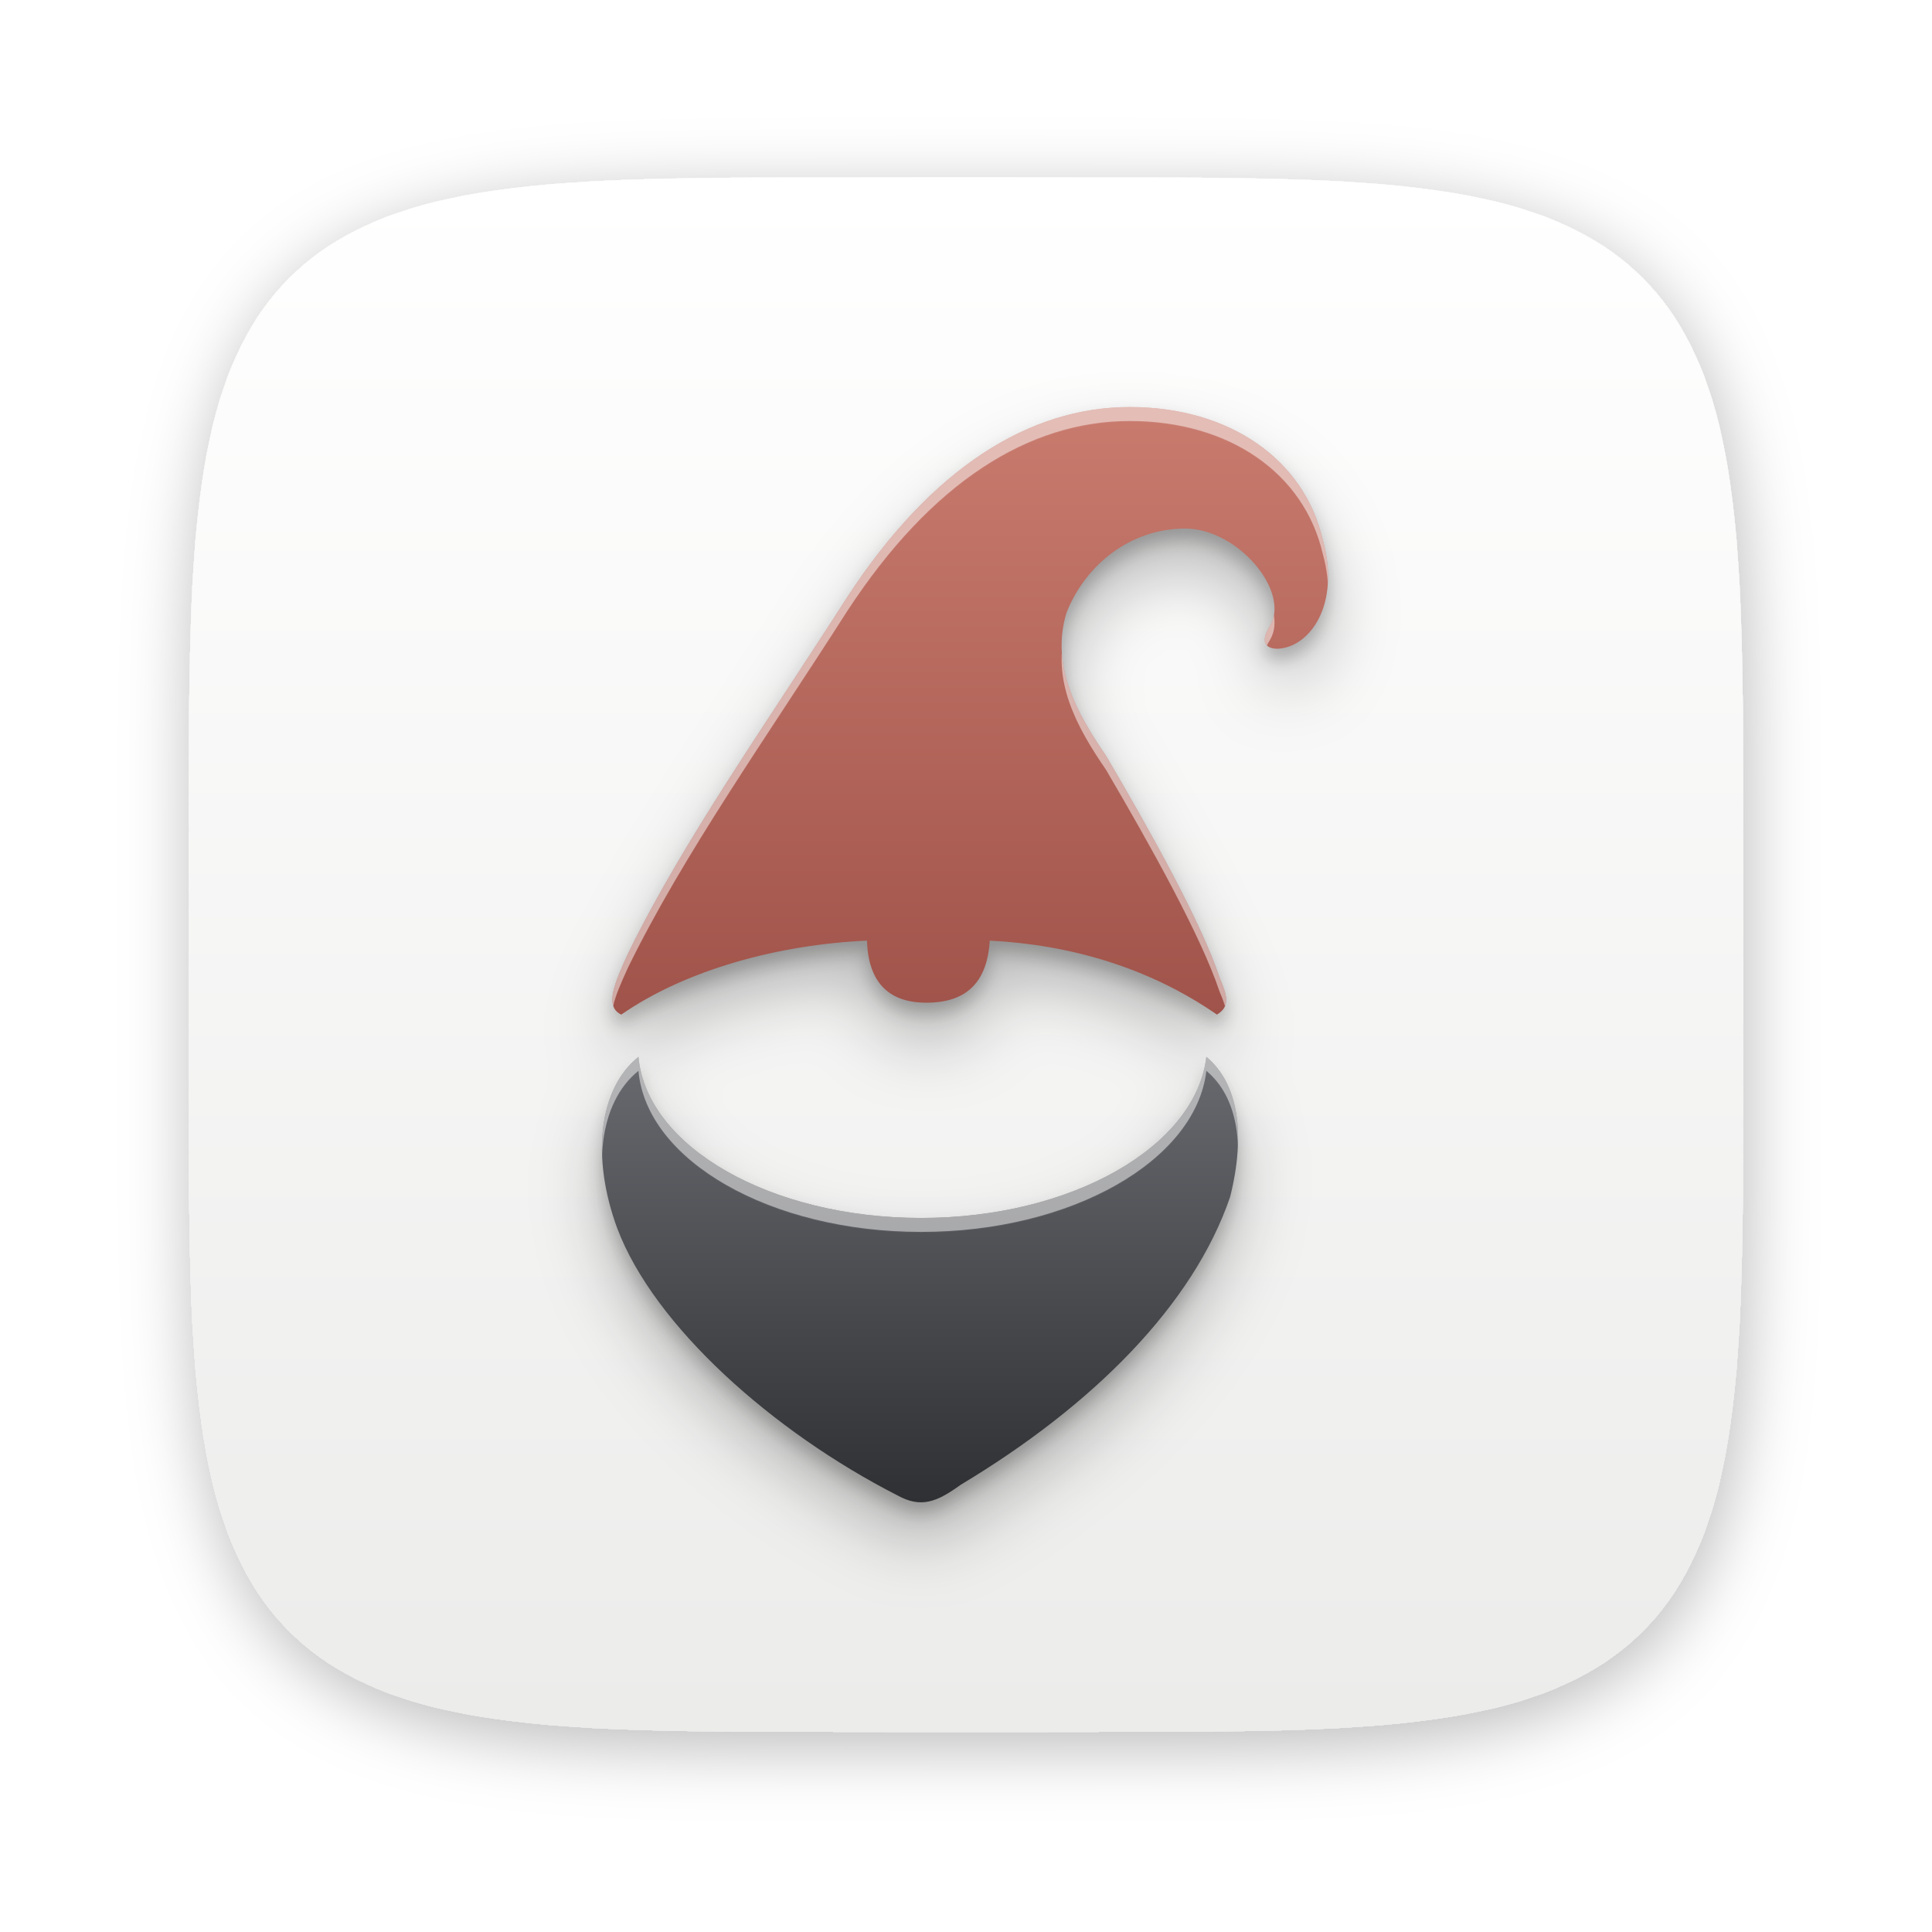
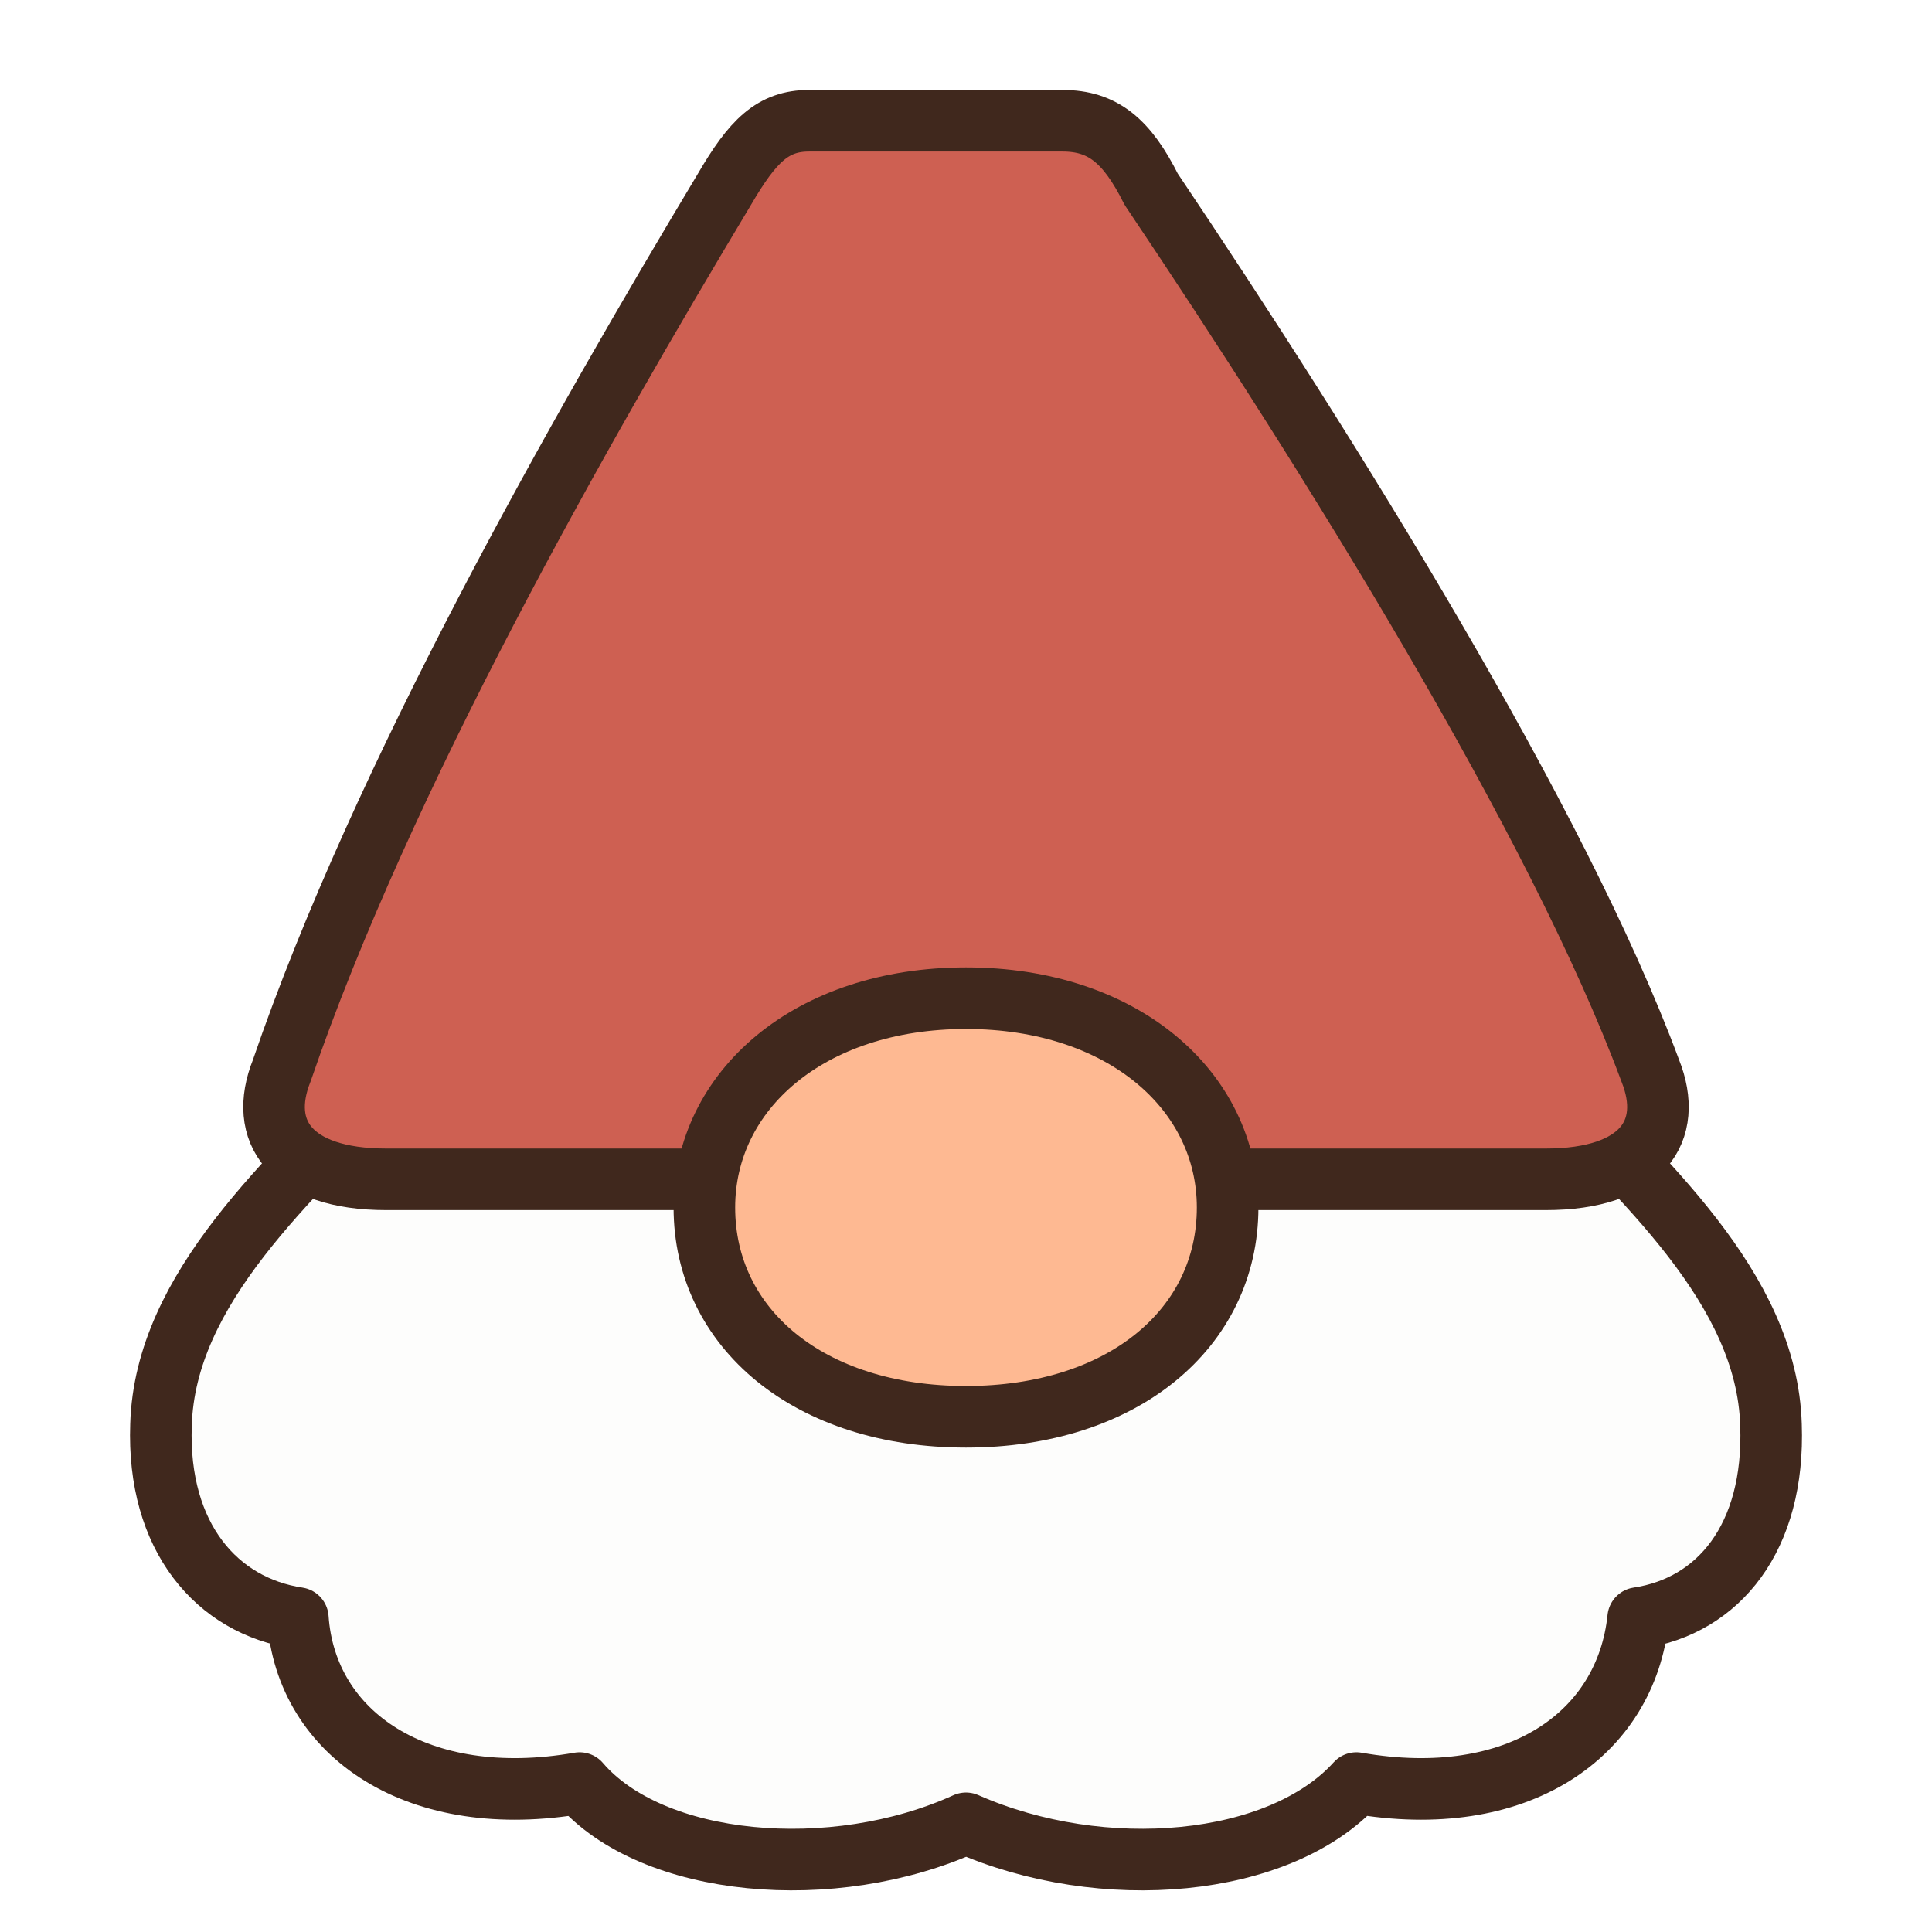
- <svg xmlns="http://www.w3.org/2000/svg" viewBox="0 0 1024 1024">
-   <defs>
-     <linearGradient id="plate" x1="0" y1="0" x2="0" y2="1">
-       <stop offset="0" stop-color="#FFFFFF" />
-       <stop offset="1" stop-color="#ECECEB" />
-     </linearGradient>
-     <linearGradient id="hat" x1="0" y1="0" x2="0" y2="1">
-       <stop offset="0" stop-color="#C97B6E" />
-       <stop offset="1" stop-color="#A0534A" />
-     </linearGradient>
-     <linearGradient id="beard" x1="0" y1="0" x2="0" y2="1">
-       <stop offset="0" stop-color="#696A6F" />
-       <stop offset="1" stop-color="#2F3033" />
-     </linearGradient>
-     <filter id="sh" x="-30%" y="-30%" width="160%" height="170%" color-interpolation-filters="sRGB">
-       <feGaussianBlur in="SourceAlpha" stdDeviation="18.13" />
-       <feOffset dy="19.78" result="o1" />
-       <feComponentTransfer in="o1" result="s1">
-         <feFuncA type="linear" slope="0.26" />
-       </feComponentTransfer>
-       <feGaussianBlur in="SourceAlpha" stdDeviation="4.53" />
-       <feOffset dy="5.77" result="o2" />
-       <feComponentTransfer in="o2" result="s2">
-         <feFuncA type="linear" slope="0.22" />
-       </feComponentTransfer>
-       <feOffset in="SourceAlpha" dy="7.42" result="dn" />
-       <feComposite in="SourceAlpha" in2="dn" operator="out" result="rimA" />
-       <feFlood flood-color="#fff" flood-opacity="0.5" />
-       <feComposite in2="rimA" operator="in" result="rimW" />
-       <feMerge>
-         <feMergeNode in="s1" />
-         <feMergeNode in="s2" />
-         <feMergeNode in="SourceGraphic" />
-         <feMergeNode in="rimW" />
-       </feMerge>
-     </filter>
-     <filter id="drop" x="-20%" y="-20%" width="140%" height="150%" color-interpolation-filters="sRGB">
-       <feDropShadow dy="8" stdDeviation="18" flood-color="#000" flood-opacity="0.27" />
-     </filter>
-   </defs>
-   <path fill="url(#plate)" filter="url(#drop)" d="M924.0 506.0L923.9 602.0L923.8 632.6L923.5 654.9L923.1 673.0L922.6 688.5L922.0 702.2L921.2 714.5L920.4 725.8L919.4 736.2L918.3 745.9L917.1 755.0L915.8 763.6L914.4 771.6L912.8 779.3L911.2 786.6L909.4 793.5L907.5 800.1L905.4 806.4L903.3 812.5L901.0 818.2L898.5 823.8L896.0 829.1L893.3 834.2L890.5 839.1L887.6 843.8L884.5 848.3L881.2 852.7L877.9 856.8L874.3 860.8L870.7 864.7L866.8 868.3L862.8 871.9L858.7 875.2L854.3 878.5L849.8 881.6L845.1 884.5L840.2 887.3L835.1 890.0L829.8 892.5L824.2 895.0L818.5 897.3L812.4 899.4L806.1 901.5L799.5 903.4L792.6 905.2L785.3 906.8L777.6 908.4L769.6 909.8L761.0 911.1L751.9 912.3L742.2 913.4L731.8 914.4L720.5 915.2L708.2 916.0L694.5 916.6L679.0 917.1L660.9 917.5L638.6 917.8L608.0 917.9L512.0 918.0L416.0 917.9L385.4 917.8L363.1 917.5L345.0 917.1L329.5 916.6L315.8 916.0L303.5 915.2L292.2 914.4L281.8 913.4L272.1 912.3L263.0 911.1L254.4 909.8L246.4 908.4L238.7 906.8L231.4 905.2L224.5 903.4L217.9 901.5L211.6 899.4L205.5 897.3L199.8 895.0L194.2 892.5L188.9 890.0L183.8 887.3L178.9 884.5L174.2 881.6L169.7 878.5L165.3 875.2L161.2 871.9L157.2 868.3L153.3 864.7L149.7 860.8L146.1 856.8L142.8 852.7L139.5 848.3L136.4 843.8L133.5 839.1L130.7 834.2L128.0 829.1L125.5 823.8L123.0 818.2L120.7 812.5L118.6 806.4L116.5 800.1L114.6 793.5L112.8 786.6L111.2 779.3L109.6 771.6L108.2 763.6L106.9 755.0L105.7 745.9L104.6 736.2L103.6 725.8L102.8 714.5L102.0 702.2L101.4 688.5L100.9 673.0L100.5 654.9L100.2 632.6L100.1 602.0L100.0 506.0L100.1 410.0L100.2 379.4L100.5 357.1L100.9 339.0L101.4 323.5L102.0 309.8L102.8 297.5L103.6 286.2L104.6 275.8L105.7 266.1L106.9 257.0L108.2 248.4L109.6 240.4L111.2 232.7L112.8 225.4L114.6 218.5L116.5 211.9L118.6 205.6L120.7 199.5L123.0 193.8L125.5 188.2L128.0 182.9L130.7 177.8L133.5 172.9L136.4 168.2L139.5 163.7L142.8 159.3L146.1 155.2L149.7 151.2L153.3 147.3L157.2 143.7L161.2 140.1L165.3 136.8L169.7 133.5L174.2 130.4L178.9 127.5L183.8 124.7L188.9 122.0L194.2 119.5L199.8 117.0L205.5 114.7L211.6 112.6L217.9 110.5L224.5 108.6L231.4 106.8L238.7 105.2L246.4 103.6L254.4 102.2L263.0 100.9L272.1 99.7L281.8 98.6L292.2 97.6L303.5 96.8L315.8 96.0L329.5 95.4L345.0 94.9L363.1 94.5L385.4 94.2L416.0 94.1L512.0 94.0L608.0 94.1L638.6 94.2L660.9 94.5L679.0 94.9L694.5 95.4L708.2 96.0L720.5 96.8L731.8 97.6L742.2 98.6L751.9 99.7L761.0 100.9L769.6 102.2L777.6 103.6L785.3 105.2L792.6 106.8L799.5 108.6L806.1 110.5L812.4 112.6L818.5 114.7L824.2 117.0L829.8 119.5L835.1 122.0L840.2 124.7L845.1 127.5L849.8 130.4L854.3 133.5L858.7 136.8L862.8 140.1L866.8 143.7L870.7 147.3L874.3 151.2L877.9 155.2L881.2 159.3L884.5 163.7L887.6 168.2L890.5 172.9L893.3 177.8L896.0 182.9L898.5 188.2L901.0 193.8L903.3 199.5L905.4 205.6L907.5 211.9L909.4 218.5L911.2 225.4L912.8 232.7L914.4 240.4L915.8 248.4L917.1 257.0L918.3 266.1L919.4 275.8L920.4 286.2L921.2 297.5L922.0 309.8L922.6 323.5L923.1 339.0L923.5 357.1L923.8 379.4L923.9 410.0Z" />
-   <g filter="url(#sh)">
-     <g transform="translate(153.60 147.15) scale(0.7)">
-       <path fill="url(#hat)" d="M251 558 C238 552 246 534 256 512 C298 426 362 336 422 242 C486 144 560 98 636 98 C712 98 768 138 782 198 C796 248 772 280 748 281 C738 281 735 275 742 264 C758 238 718 190 678 190 C636 190 602 218 588 254 C576 294 596 330 618 362 C652 420 690 488 704 530 C710 544 712 552 702 558 C650 522 590 505 530 502 C528 534 512 549 482 549 C452 549 438 532 437 502 C370 505 300 524 251 558 Z" />
-       <path fill="url(#beard)" d="M264 590 C270 658 364 712 478 712 C592 712 686 658 694 590 C718 610 724 648 712 696 C684 778 608 854 508 914 C490 927 478 932 460 922 C366 874 276 794 248 720 C228 666 234 614 264 590 Z" />
-     </g>
+ <svg xmlns="http://www.w3.org/2000/svg" width="256" height="256" viewBox="0 0 48 48">
+   <g stroke="#40281d" stroke-width="1.53" stroke-linecap="round" stroke-linejoin="round">
+     <path fill="#fdfdfc" d="M9.7 26.7 C7.2 29.3 4.1 32 4 35.4 C3.9 38.2 5.4 39.9 7.4 40.2 C7.6 43.1 10.4 45 14.4 44.3 C16.2 46.4 20.7 46.8 24 45.3 C27.4 46.8 31.8 46.4 33.7 44.3 C37.7 45 40.4 43.1 40.7 40.2 C42.7 39.9 44.1 38.2 44 35.4 C43.9 32 40.8 29.3 38.3 26.7 Z" />
+     <path fill="#ce6052" d="M20.1 3 H26.4 C27.4 3 28 3.5 28.6 4.7 C33.1 11.4 38.7 20.4 41 26.6 C41.6 28.1 40.8 29.3 38.4 29.3 H9.6 C7.2 29.3 6.4 28.1 7 26.6 C9.5 19.3 14.4 10.7 18 4.7 C18.7 3.5 19.2 3 20.1 3 Z" />
+     <path fill="#feb992" d="M24 24.8 C27.9 24.8 30.5 27.1 30.5 30 C30.5 33 27.9 35.2 24 35.2 C20.1 35.2 17.5 33 17.5 30 C17.5 27.1 20.1 24.8 24 24.8 Z" />
  </g>
</svg>
